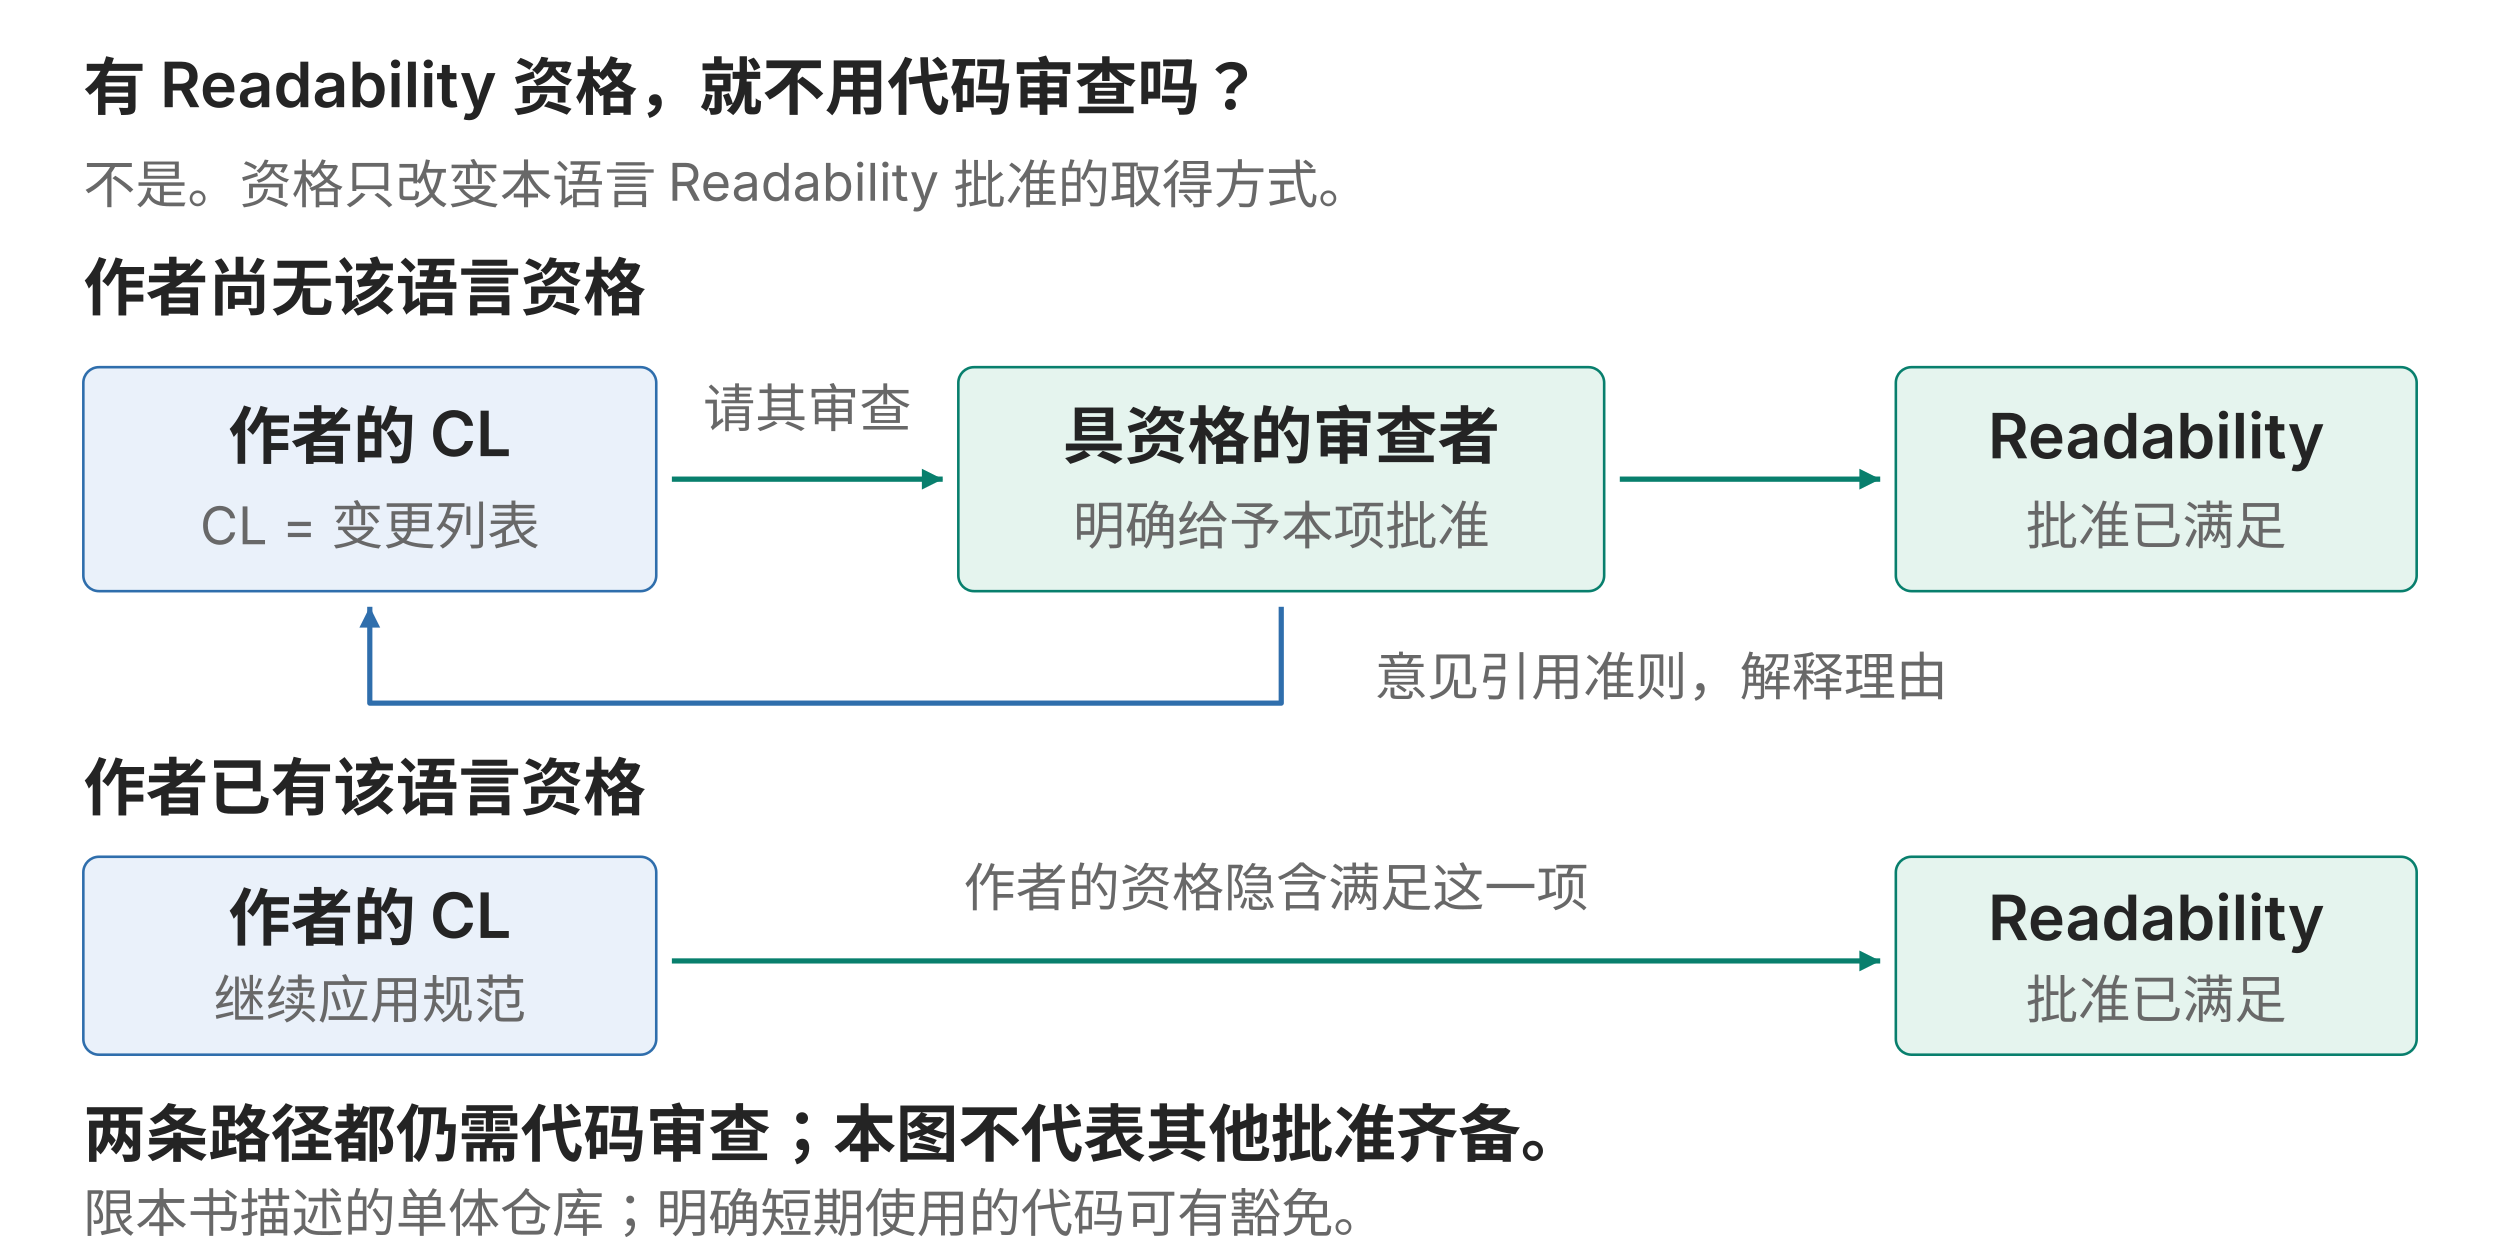
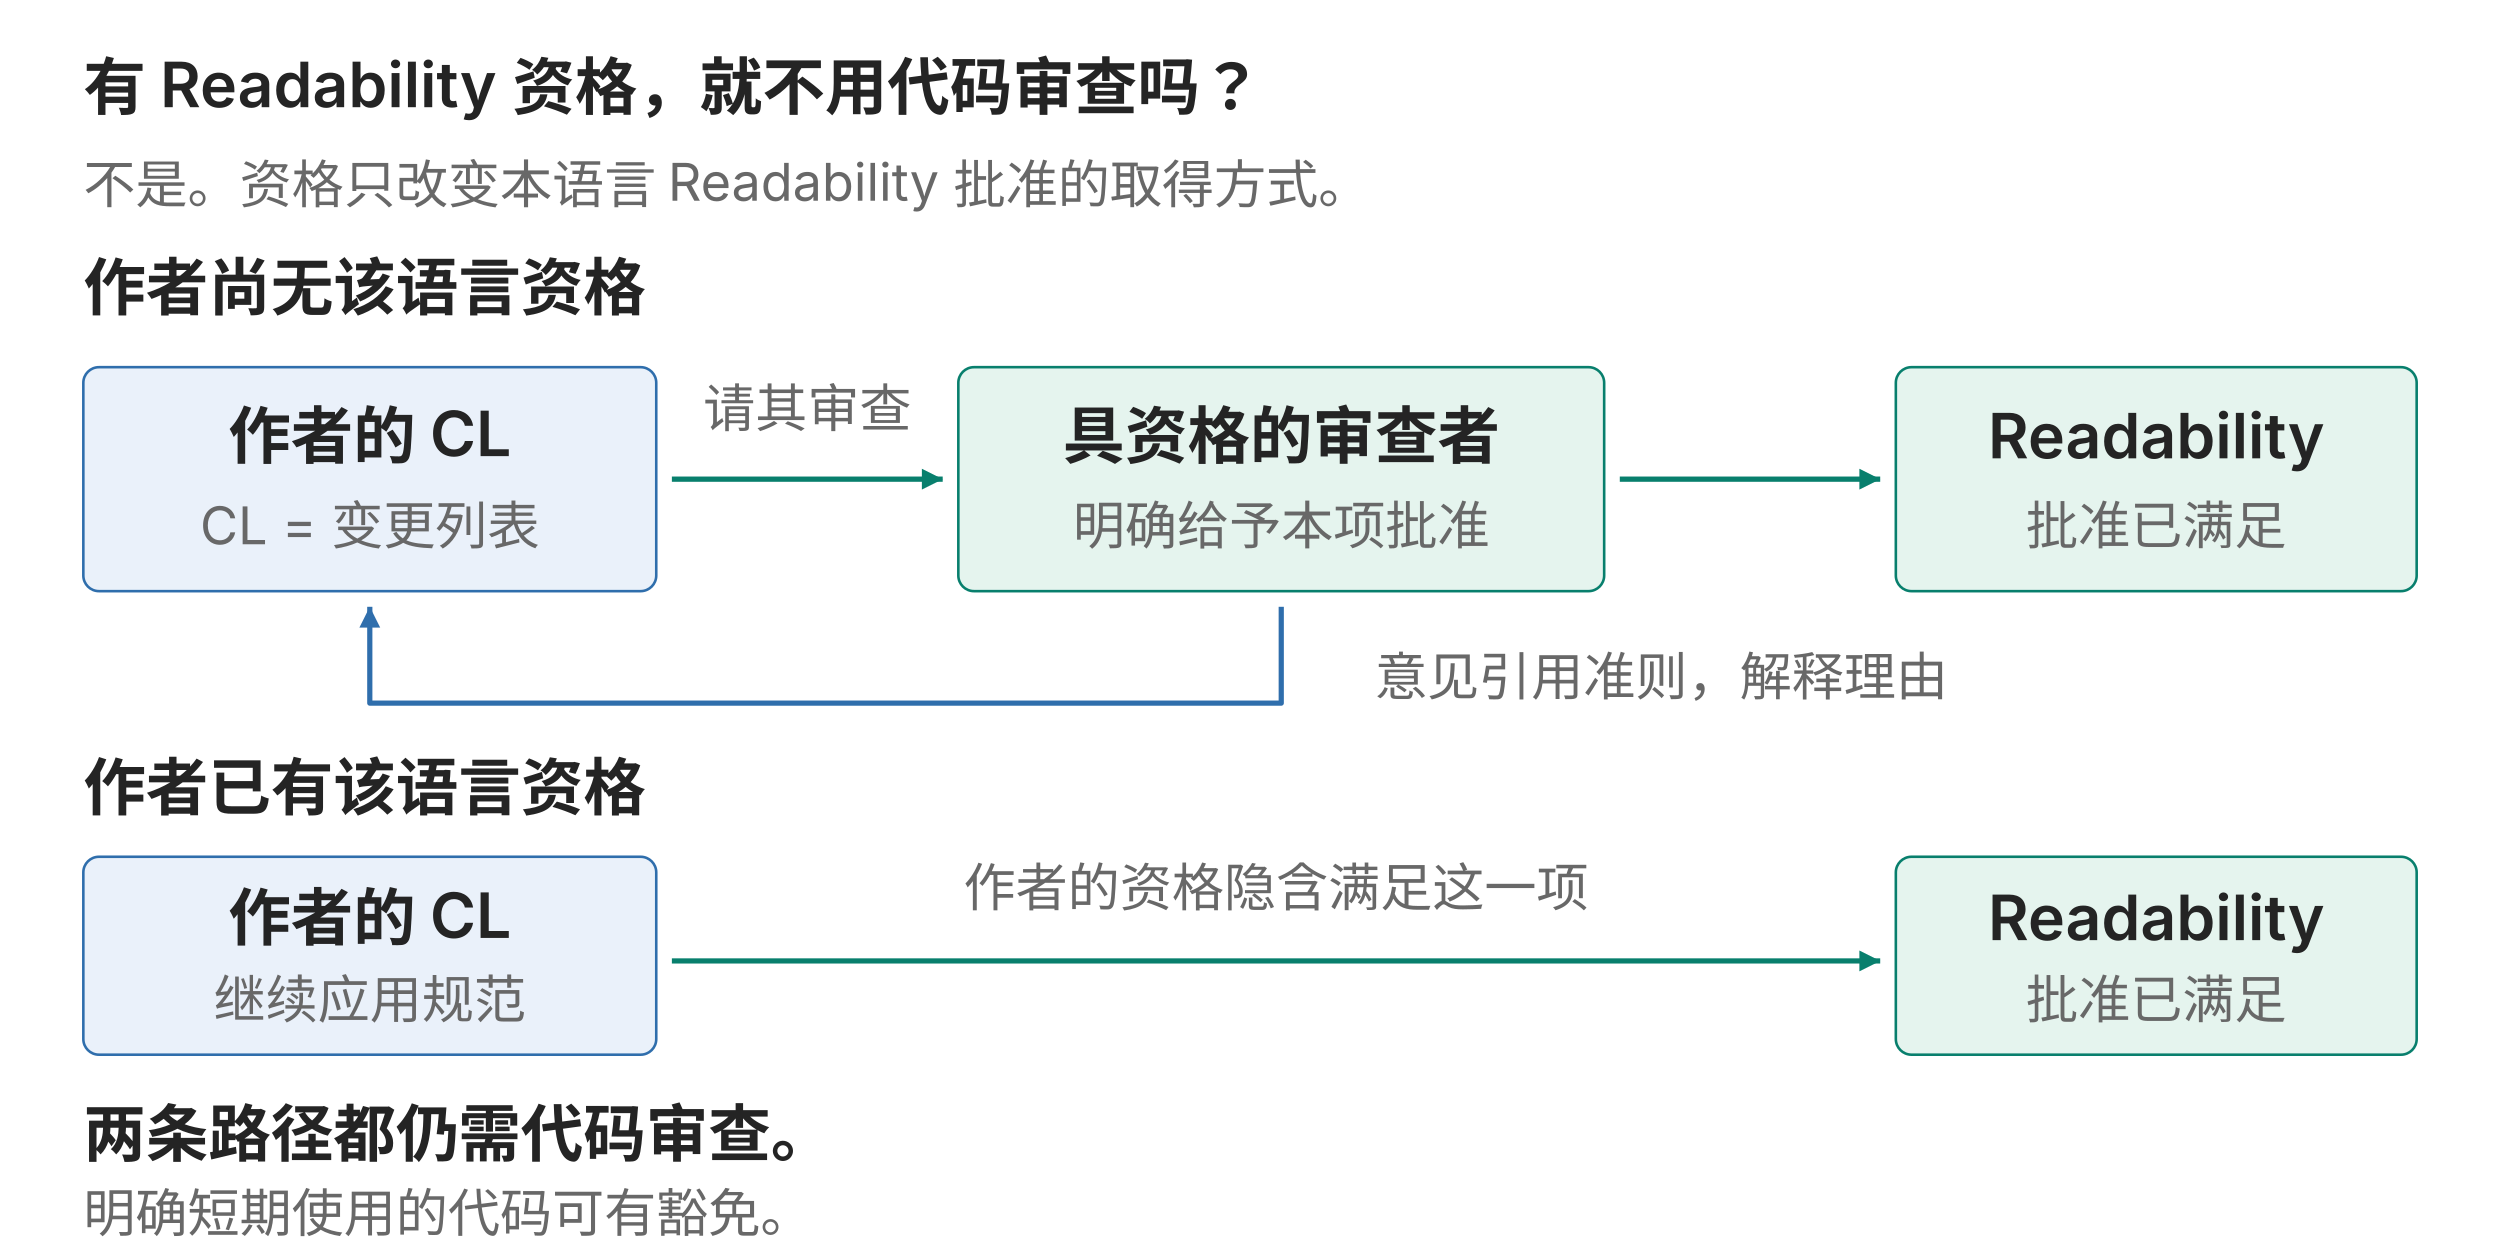
<svg xmlns="http://www.w3.org/2000/svg" width="960" height="480" viewBox="0 0 960 480" class="chapter-svg cg-ch03-04" data-layout="desktop" role="img" aria-labelledby="ch03-04-title ch03-04-desc">
  <style>
.cg-ch03-04[data-layout="desktop"] text {font-family:-apple-system,BlinkMacSystemFont,'Segoe UI','PingFang SC','Microsoft YaHei',sans-serif;font-size:24px;letter-spacing:0;fill:var(--diagram-ink,#242424)}
.cg-ch03-04[data-layout="desktop"] .small {font-size:20px;fill:var(--diagram-muted,#686868)}
.cg-ch03-04[data-layout="desktop"] .strong {font-weight:600}
.cg-ch03-04[data-layout="desktop"] .danger {fill:var(--diagram-danger,#b54750)}
</style>
  <defs>
    <marker id="ch03-04-arrow-primary" viewBox="0 0 10 10" refX="9" refY="5" markerWidth="10" markerHeight="10" markerUnits="userSpaceOnUse" orient="auto">
      <path d="M1 1L9 5L1 9Z" fill="var(--diagram-primary,#087f6d)" />
    </marker>
    <marker id="ch03-04-arrow-secondary" viewBox="0 0 10 10" refX="9" refY="5" markerWidth="10" markerHeight="10" markerUnits="userSpaceOnUse" orient="auto">
      <path d="M1 1L9 5L1 9Z" fill="var(--diagram-secondary,#2f6eac)" />
    </marker>
    <marker id="ch03-04-arrow-danger" viewBox="0 0 10 10" refX="9" refY="5" markerWidth="10" markerHeight="10" markerUnits="userSpaceOnUse" orient="auto">
      <path d="M1 1L9 5L1 9Z" fill="var(--diagram-danger,#b54750)" />
    </marker>
  </defs>
  <rect width="960" height="480" fill="var(--diagram-bg,#fff)" />
  <text x="32" y="42" text-anchor="start" class="strong">有 Readability 资格，就不用代码审查吗？</text>
  <text x="32" y="78" text-anchor="start" class="small">不是。资格只改变本语言 Readability 批准的取得方式。</text>
  <text x="32" y="119" text-anchor="start" class="strong">作者尚无该语言资格</text>
  <g id="ch03-04-node-1" data-box="32,141,220,86">
    <rect x="32" y="141" width="220" height="86" rx="6" fill="var(--diagram-secondary-soft,#eaf1fa)" stroke="var(--diagram-secondary,#2f6eac)" />
    <text x="142.0" y="176" text-anchor="middle" class="strong">作者的 CL</text>
    <text x="142.0" y="209" text-anchor="middle" class="small">CL = 变更列表</text>
  </g>
  <path d="M258 184H362" class="connector" fill="none" stroke="var(--diagram-primary,#087f6d)" stroke-width="2" stroke-linejoin="round" marker-end="url(#ch03-04-arrow-primary)" />
  <text x="310" y="164" text-anchor="middle" class="small">请其审查</text>
  <g id="ch03-04-node-2" data-box="368,141,248,86">
    <rect x="368" y="141" width="248" height="86" rx="6" fill="var(--diagram-primary-soft,#e5f4ee)" stroke="var(--diagram-primary,#087f6d)" />
    <text x="492.0" y="176" text-anchor="middle" class="strong">具资格的审查者</text>
    <text x="492.0" y="209" text-anchor="middle" class="small">明确给予本项批准</text>
  </g>
  <path d="M622 184H722" class="connector" fill="none" stroke="var(--diagram-primary,#087f6d)" stroke-width="2" stroke-linejoin="round" marker-end="url(#ch03-04-arrow-primary)" />
  <g id="ch03-04-node-3" data-box="728,141,200,86">
    <rect x="728" y="141" width="200" height="86" rx="6" fill="var(--diagram-primary-soft,#e5f4ee)" stroke="var(--diagram-primary,#087f6d)" />
    <text x="828.0" y="176" text-anchor="middle" class="strong">Readability</text>
    <text x="828.0" y="209" text-anchor="middle" class="small">批准已满足</text>
  </g>
  <path d="M492 233V270H142V233" class="connector" fill="none" stroke="var(--diagram-secondary,#2f6eac)" stroke-width="2" stroke-linejoin="round" marker-end="url(#ch03-04-arrow-secondary)" />
  <text x="528" y="267" text-anchor="start" class="small">意见引用准则，解释理由</text>
  <text x="32" y="311" text-anchor="start" class="strong">作者已有该语言资格</text>
  <g id="ch03-04-node-4" data-box="32,329,220,76">
    <rect x="32" y="329" width="220" height="76" rx="6" fill="var(--diagram-secondary-soft,#eaf1fa)" stroke="var(--diagram-secondary,#2f6eac)" />
    <text x="142.0" y="361" text-anchor="middle" class="strong">作者的 CL</text>
    <text x="142.0" y="391" text-anchor="middle" class="small">继续应用规范</text>
  </g>
  <path d="M258 369H722" class="connector" fill="none" stroke="var(--diagram-primary,#087f6d)" stroke-width="2" stroke-linejoin="round" marker-end="url(#ch03-04-arrow-primary)" />
  <text x="490" y="348" text-anchor="middle" class="small">作者的资格隐含满足这一项</text>
  <g id="ch03-04-node-5" data-box="728,329,200,76">
    <rect x="728" y="329" width="200" height="76" rx="6" fill="var(--diagram-primary-soft,#e5f4ee)" stroke="var(--diagram-primary,#087f6d)" />
    <text x="828.0" y="361" text-anchor="middle" class="strong">Readability</text>
    <text x="828.0" y="391" text-anchor="middle" class="small">批准已满足</text>
  </g>
-   <text x="32" y="444" text-anchor="start" class="strong">两条路径都仍需代码审查；本图不代表其他批准齐备。</text>
-   <text x="32" y="473" text-anchor="start" class="small">限本书描述的单体仓库；明确短期使用的代码可有豁免。</text>
+   <text x="32" y="444" text-anchor="start" class="strong">两条路径都仍需代码审查。</text>
+   <text x="32" y="473" text-anchor="start" class="small">明确短期使用的代码可有豁免。</text>
</svg>
